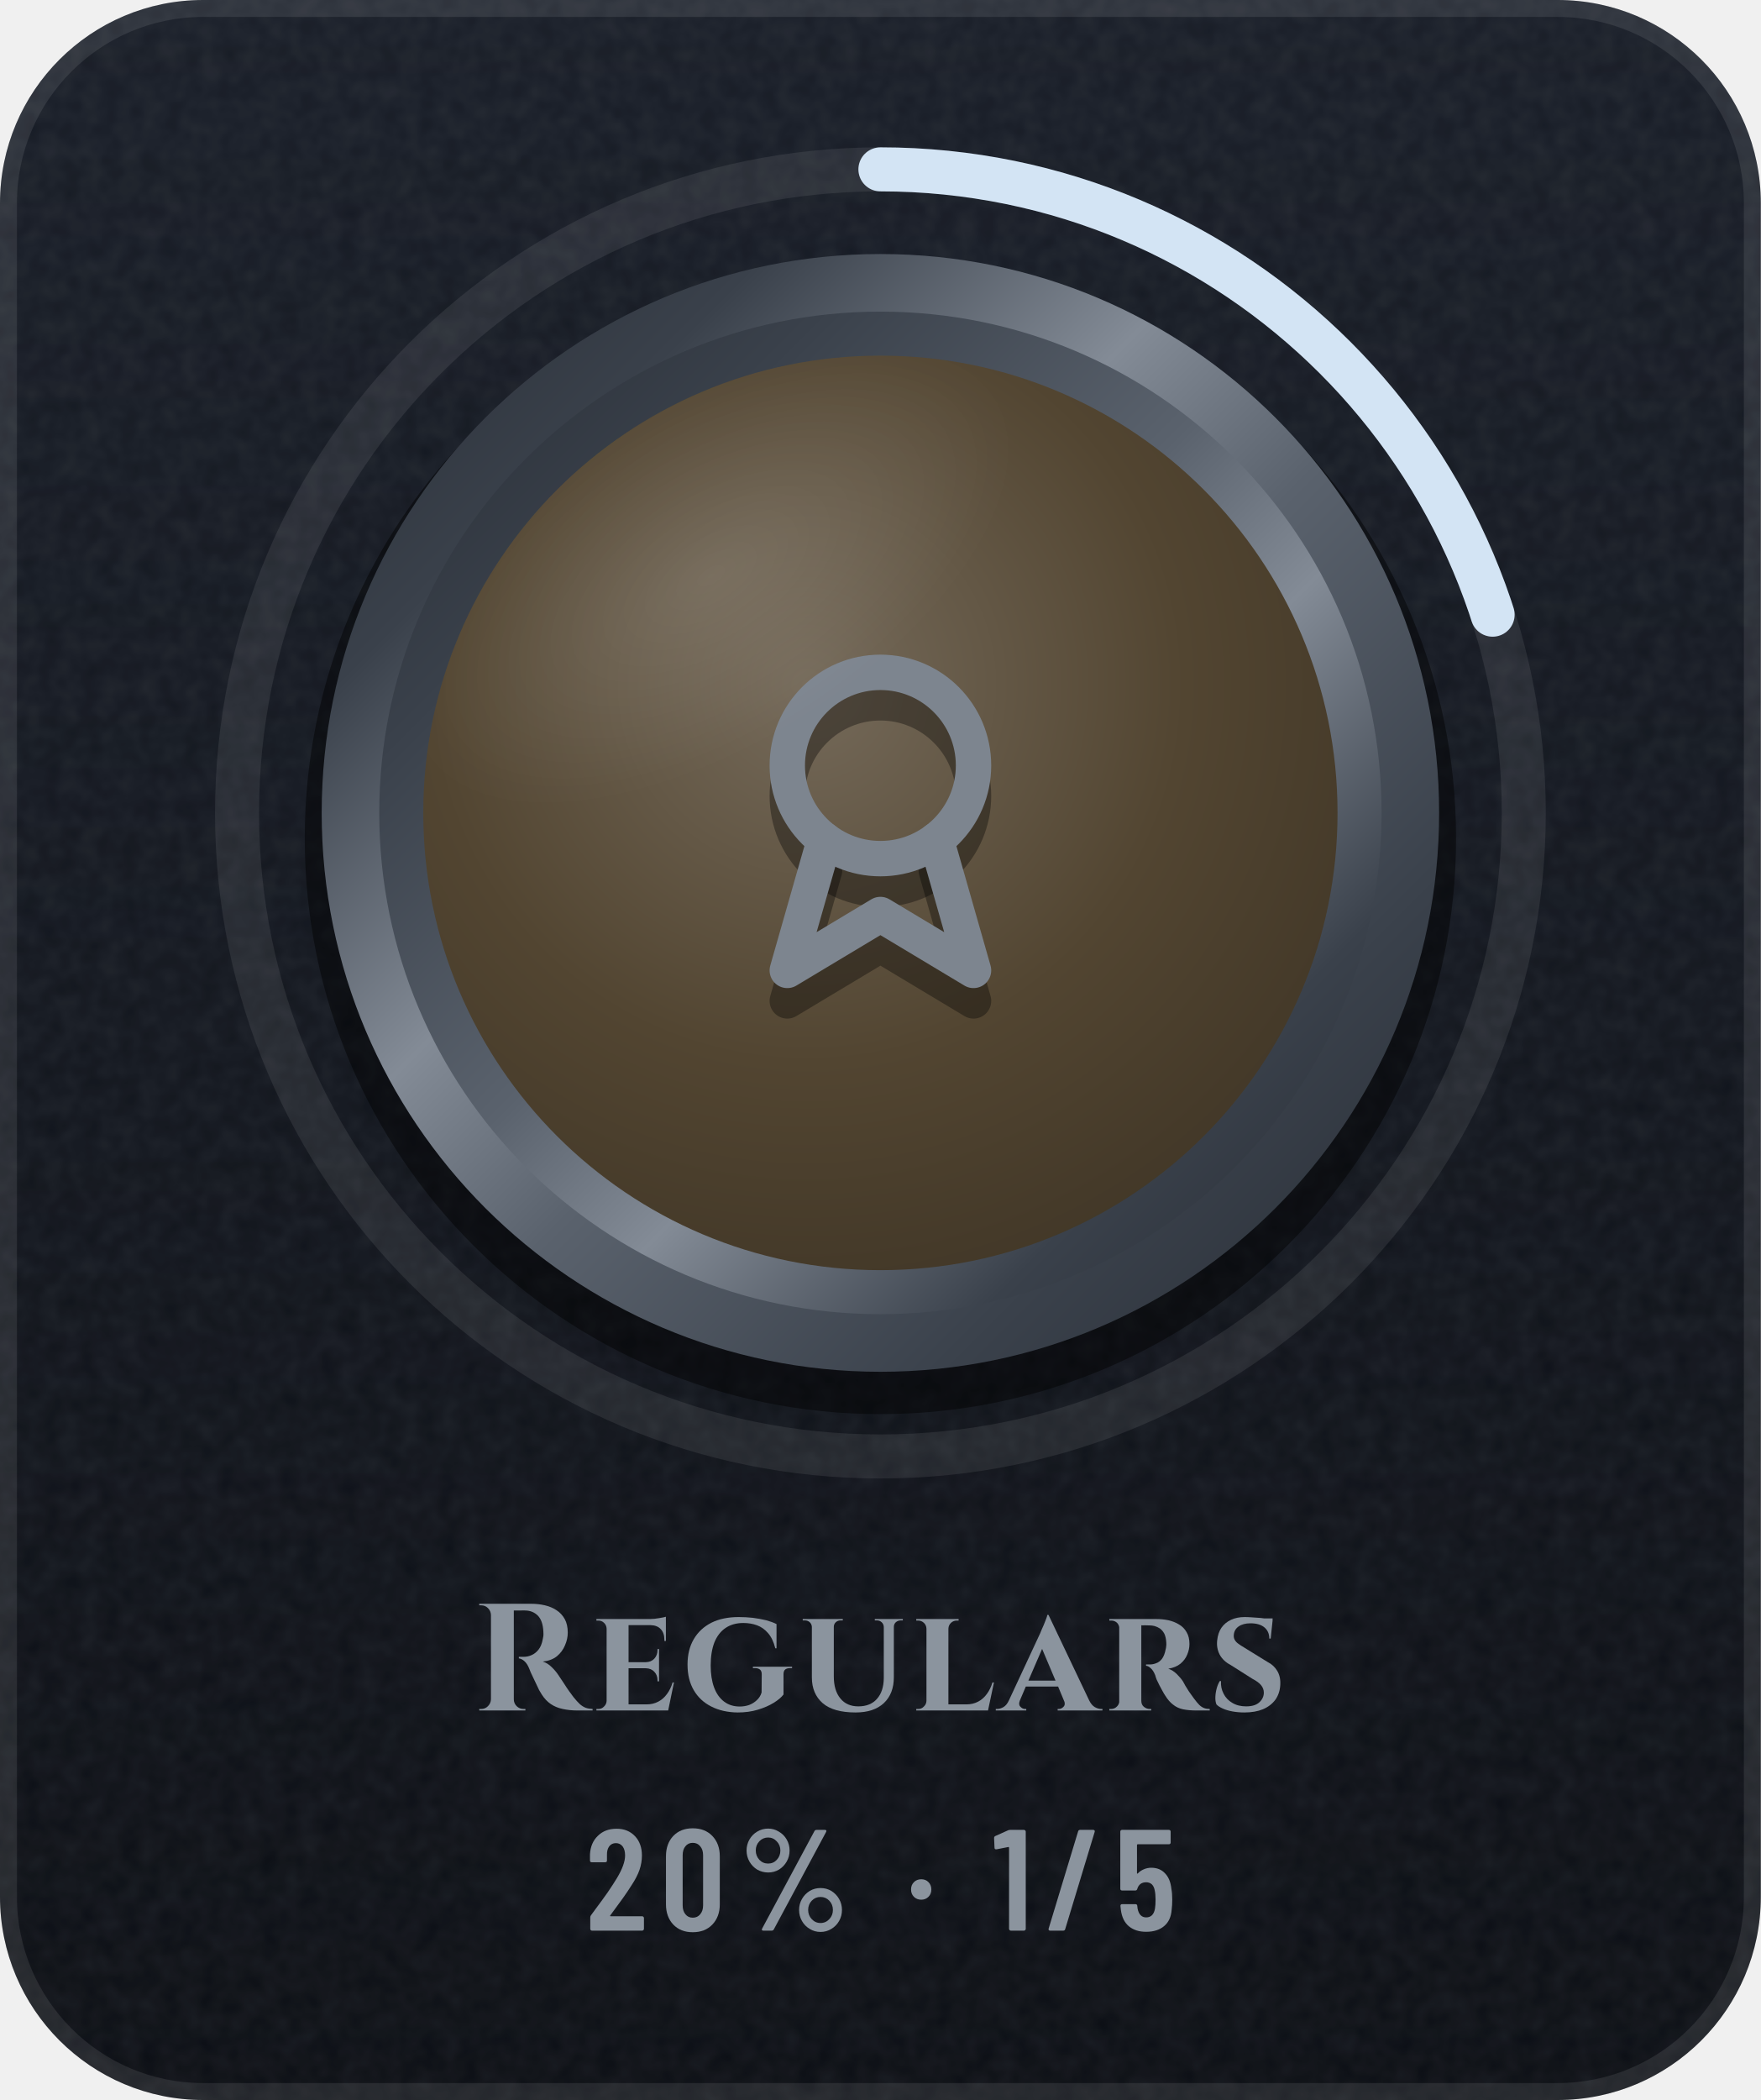
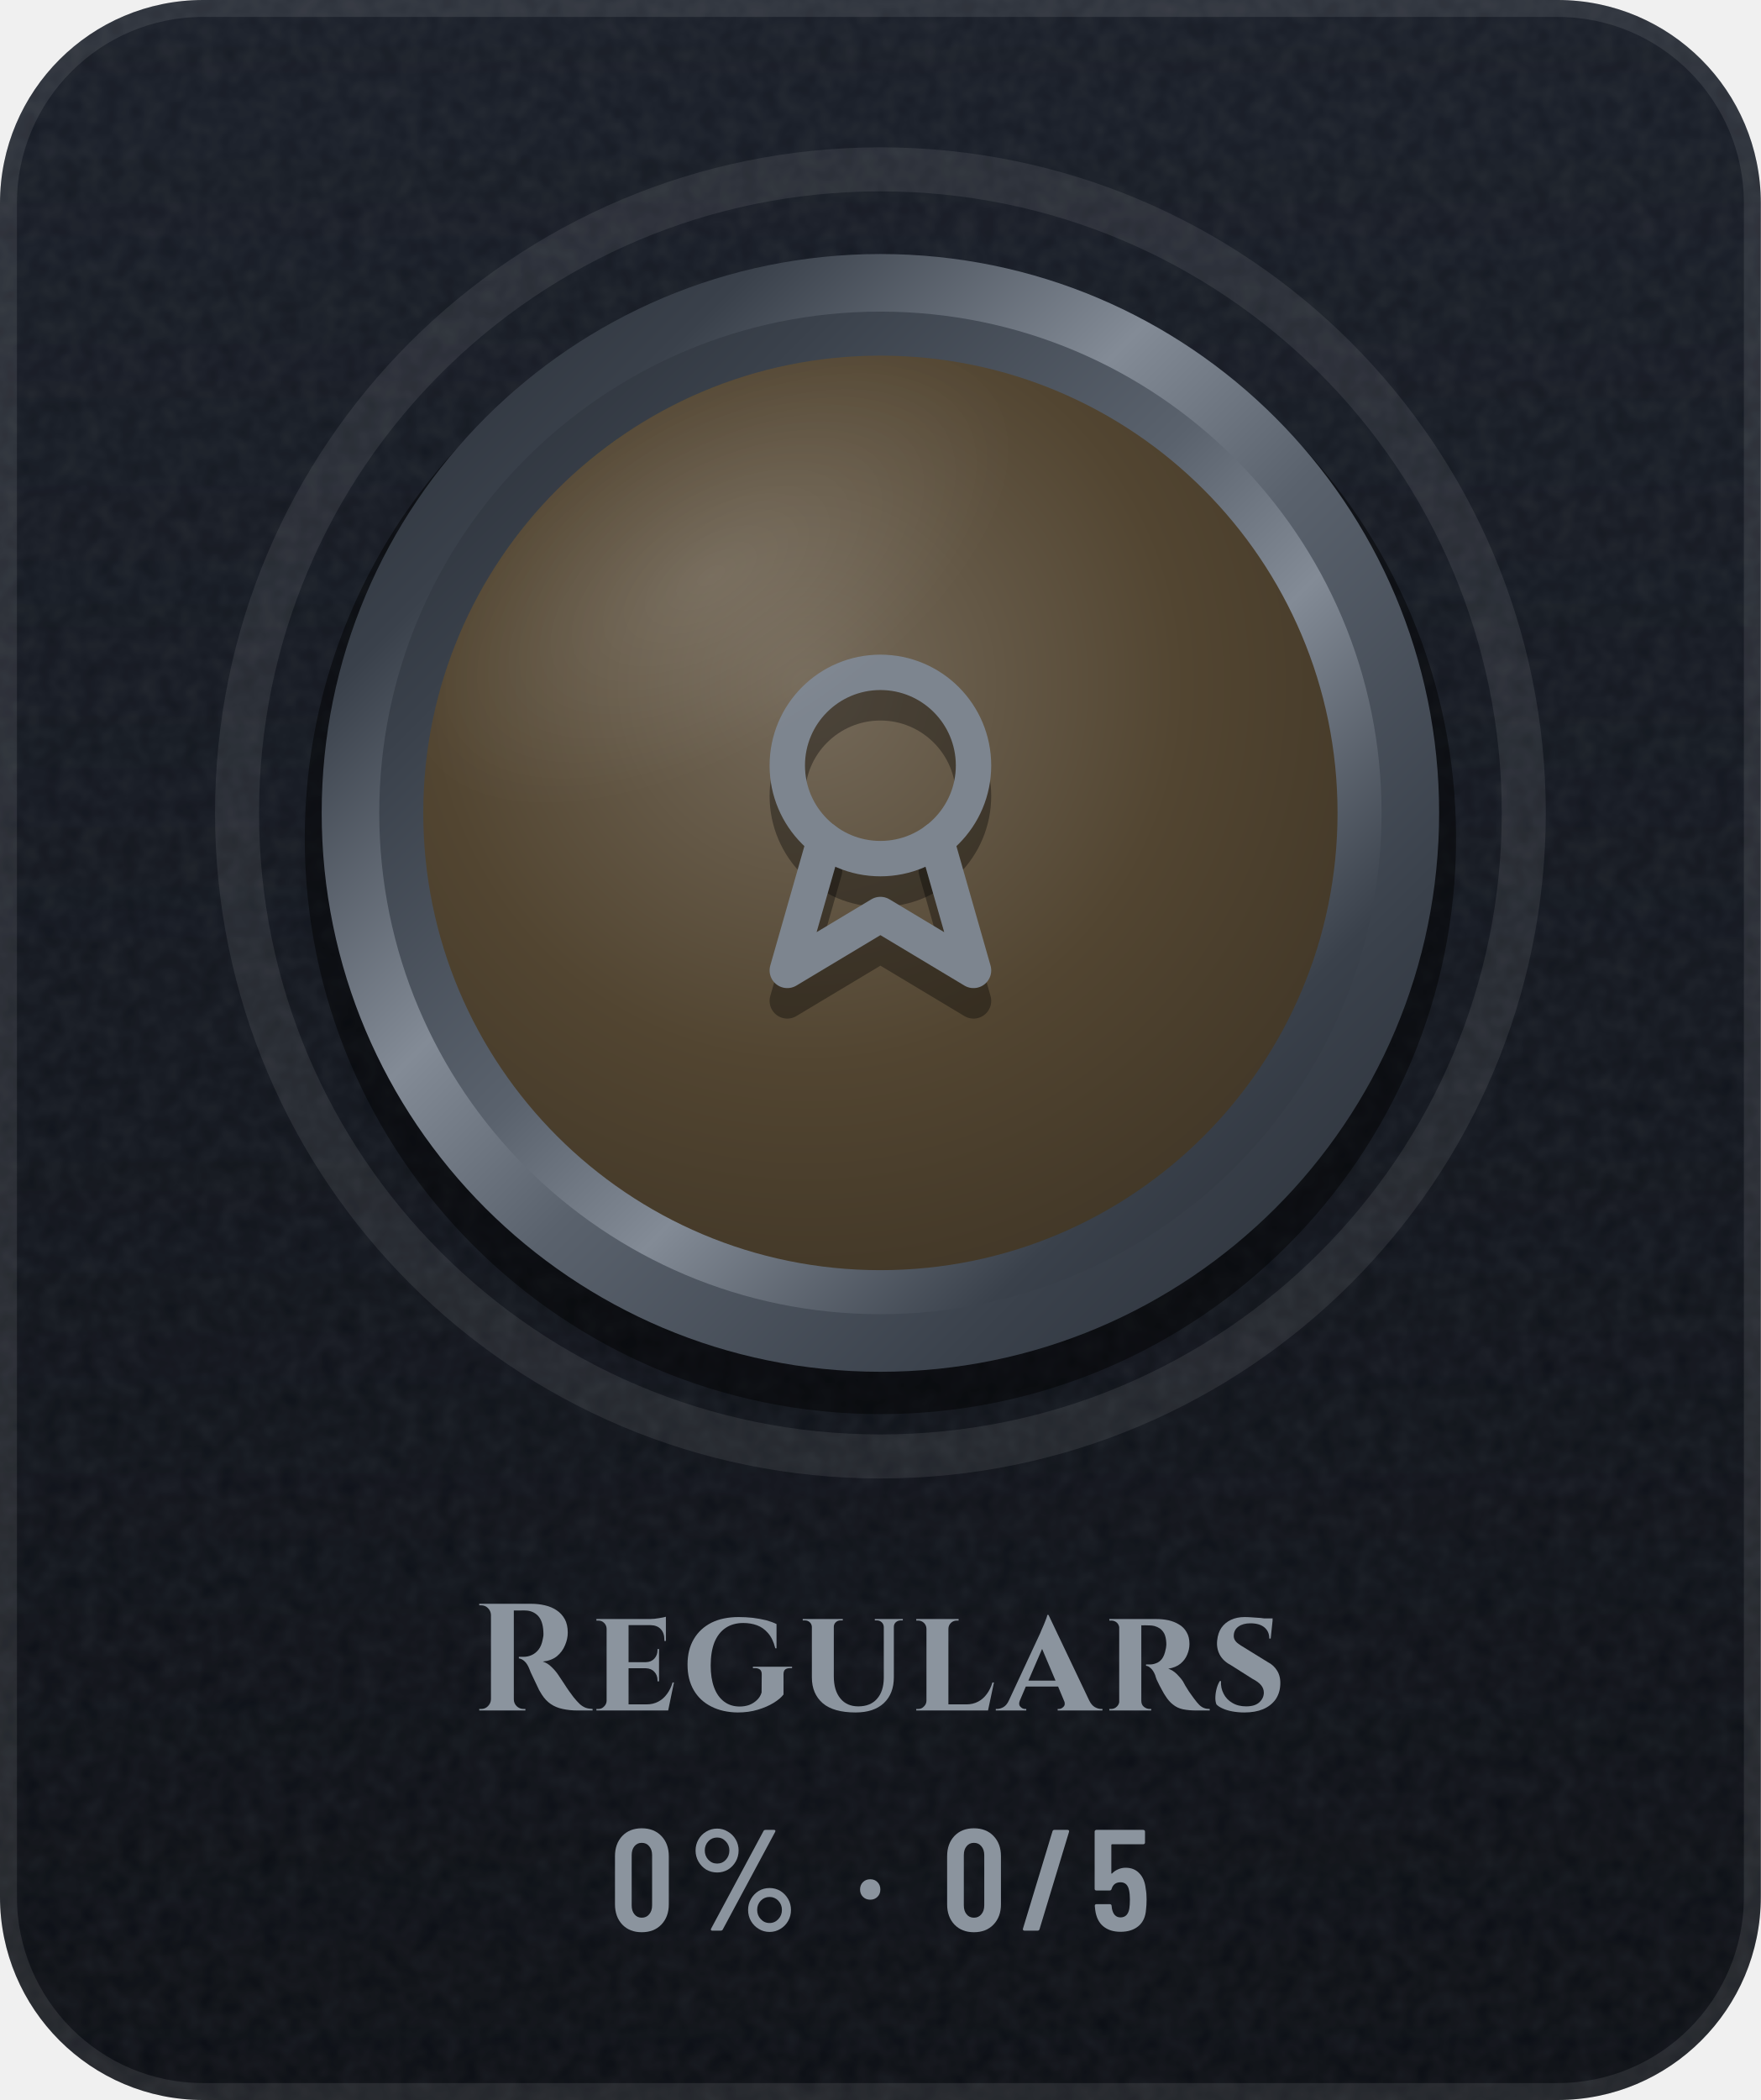
- <svg xmlns="http://www.w3.org/2000/svg" width="104" height="124" viewBox="0 0 104 124" role="img" aria-label="Regulars: 20% (1 of 5)">
+ <svg xmlns="http://www.w3.org/2000/svg" width="104" height="124" viewBox="0 0 104 124" role="img" aria-label="Regulars: 0% (0 of 5)">
  <defs>
    <linearGradient id="bg" x1="0" y1="0" x2="0" y2="1">
      <stop offset="0" stop-color="#171C26" />
      <stop offset="1" stop-color="#0A0D13" />
    </linearGradient>
    <clipPath id="card">
      <rect width="104" height="124" rx="12" />
    </clipPath>
    <filter id="grain" x="0" y="0" width="100%" height="100%">
      <feTurbulence type="fractalNoise" baseFrequency=".85" numOctaves="2" stitchTiles="stitch" />
      <feColorMatrix values="0 0 0 0 1 0 0 0 0 1 0 0 0 0 1 0 0 0 .07 0" />
    </filter>
    <radialGradient id="glow" cx=".5" cy=".5" r=".5">
      <stop offset="0" stop-color="#5A626D" stop-opacity="0" />
      <stop offset="1" stop-color="#5A626D" stop-opacity="0" />
    </radialGradient>
    <linearGradient id="mh" x1="0" y1="0" x2="1" y2="0">
      <stop offset="0" stop-color="#252A32" />
      <stop offset="0.2" stop-color="#3A414B" />
      <stop offset="0.4" stop-color="#838B96" />
      <stop offset="0.54" stop-color="#5A626D" />
      <stop offset="0.78" stop-color="#3A414B" />
      <stop offset="1" stop-color="#252A32" />
    </linearGradient>
    <linearGradient id="md" x1="0" y1="0" x2="1" y2="1">
      <stop offset="0" stop-color="#252A32" />
      <stop offset="0.2" stop-color="#3A414B" />
      <stop offset="0.4" stop-color="#838B96" />
      <stop offset="0.54" stop-color="#5A626D" />
      <stop offset="0.78" stop-color="#3A414B" />
      <stop offset="1" stop-color="#252A32" />
    </linearGradient>
    <linearGradient id="mdr" x1="1" y1="1" x2="0" y2="0">
      <stop offset="0" stop-color="#252A32" />
      <stop offset="0.2" stop-color="#3A414B" />
      <stop offset="0.4" stop-color="#838B96" />
      <stop offset="0.54" stop-color="#5A626D" />
      <stop offset="0.78" stop-color="#3A414B" />
      <stop offset="1" stop-color="#252A32" />
    </linearGradient>
    <linearGradient id="dia" x1="0" y1="0" x2="1" y2="0">
      <stop offset="0" stop-color="#6CCBFF" />
      <stop offset=".5" stop-color="#C4B2FF" />
      <stop offset="1" stop-color="#F29BDD" />
    </linearGradient>
    <linearGradient id="pb" x1="0" y1="0" x2="1" y2="0">
      <stop offset="0" stop-color="#8F5125" />
      <stop offset="1" stop-color="#F5C69A" />
    </linearGradient>
    <linearGradient id="shg" x1="0" y1="0" x2="1" y2="0">
      <stop offset="0" stop-color="#FFFFFF" stop-opacity="0" />
      <stop offset=".5" stop-color="#FFFFFF" stop-opacity=".6" />
      <stop offset="1" stop-color="#FFFFFF" stop-opacity="0" />
    </linearGradient>
    <radialGradient id="en" cx=".42" cy=".36" r=".75">
      <stop offset="0" stop-color="#756A5A" />
      <stop offset=".55" stop-color="#524531" />
      <stop offset="1" stop-color="#3E3425" />
    </radialGradient>
    <linearGradient id="ig" gradientUnits="userSpaceOnUse" x1="0" y1="34" x2="0" y2="62">
      <stop offset="0" stop-color="#7D858F" />
      <stop offset="1" stop-color="#4E5661" />
    </linearGradient>
    <radialGradient id="gl" cx=".5" cy=".5" r=".5">
      <stop offset="0" stop-color="#FFFFFF" stop-opacity=".45" />
      <stop offset="1" stop-color="#FFFFFF" stop-opacity="0" />
    </radialGradient>
    <clipPath id="fc">
      <circle cx="52" cy="48" r="27" />
    </clipPath>
  </defs>
  <g clip-path="url(#card)">
    <rect width="104" height="124" fill="url(#bg)" />
    <rect width="104" height="124" filter="url(#grain)" />
  </g>
  <rect x=".5" y=".5" width="103" height="123" rx="11.5" fill="none" stroke="#FFFFFF" stroke-opacity=".09" />
  <circle cx="52" cy="48" r="48" fill="url(#glow)" />
  <circle cx="52" cy="48" r="38" fill="none" stroke="#FFFFFF" stroke-opacity=".08" stroke-width="2.6" />
-   <circle cx="52" cy="48" r="38" fill="none" stroke="#D3E4F4" stroke-width="2.6" stroke-linecap="round" stroke-dasharray="47.8 238.8" transform="rotate(-90 52 48)" />
  <circle cx="52" cy="49.5" r="34" fill="#000000" fill-opacity=".45" />
  <circle cx="52" cy="48" r="33" fill="url(#md)" />
  <circle cx="52" cy="48" r="29.6" fill="url(#mdr)" />
  <circle cx="52" cy="48" r="27" fill="url(#en)" />
  <g transform="translate(38.8 36) scale(1.1)" fill="none" stroke="#000000" stroke-width="1.9" stroke-linecap="round" stroke-linejoin="round" stroke-opacity=".35">
    <circle cx="12" cy="10" r="5" />
    <path d="M9 14l-2 7 5-3 5 3-2-7" />
  </g>
  <g transform="translate(38.8 34.2) scale(1.1)" fill="none" stroke="url(#ig)" stroke-width="1.9" stroke-linecap="round" stroke-linejoin="round">
    <circle cx="12" cy="10" r="5" />
    <path d="M9 14l-2 7 5-3 5 3-2-7" />
  </g>
  <g clip-path="url(#fc)">
    <ellipse cx="42" cy="34" rx="20" ry="10" transform="rotate(-32 42 34)" fill="url(#gl)" opacity=".25" />
  </g>
  <g transform="translate(27.9 101) scale(0.009 -0.009)" fill="#8B949E">
    <use href="#s82" x="0" />
    <use href="#s101" x="780" />
    <use href="#s103" x="1378" />
    <use href="#s117" x="2141" />
    <use href="#s108" x="2879" />
    <use href="#s97" x="3462" />
    <use href="#s114" x="4139" />
    <use href="#s115" x="4830" />
  </g>
-   <g transform="translate(34.6 114) scale(0.0085 -0.0085)" fill="#8B949E">
-     <use href="#m50" x="0" />
-     <use href="#m48" x="519" />
-     <use href="#m37" x="1063" />
-     <use href="#m183" x="2223" />
-     <use href="#m49" x="2827" />
-     <use href="#m47" x="3195" />
-     <use href="#m53" x="3675" />
+   <g transform="translate(36 114) scale(0.0085 -0.0085)" fill="#8B949E">
+     <use href="#m48" x="0" />
+     <use href="#m37" x="544" />
+     <use href="#m183" x="1704" />
+     <use href="#m48" x="2308" />
+     <use href="#m47" x="2852" />
+     <use href="#m53" x="3332" />
  </g>
  <defs>
    <path id="m37" d="M54 557Q54 598 74 633Q94 668 128 688Q163 709 204 709Q244 709 278 688Q313 668 333 633Q353 598 353 557Q353 515 333 480Q313 445 279 424Q245 404 204 404Q163 404 128 424Q94 445 74 480Q54 515 54 557ZM162 14 526 692Q530 700 541 700H599Q606 700 608 696Q610 692 607 686L243 8Q239 0 228 0H170Q163 0 161 4Q159 8 162 14ZM289 557Q289 594 264 620Q239 647 204 647Q168 647 143 621Q118 595 118 557Q118 519 143 492Q168 466 204 466Q240 466 264 492Q289 519 289 557ZM419 144Q419 185 439 220Q459 255 493 276Q527 296 568 296Q609 296 643 276Q677 255 697 220Q717 185 717 144Q717 102 697 67Q677 32 643 12Q609 -9 568 -9Q527 -9 493 12Q459 32 439 67Q419 102 419 144ZM654 144Q654 182 629 208Q604 234 568 234Q532 234 507 208Q482 182 482 144Q482 106 507 80Q532 53 568 53Q604 53 629 80Q654 106 654 144Z" />
    <path id="m47" d="M21 14 226 690Q229 700 239 700H331Q337 700 340 696Q343 692 341 686L136 10Q133 0 123 0H31Q25 0 22 4Q19 8 21 14Z" />
    <path id="m48" d="M38 183V517Q38 604 89 658Q140 711 224 711Q309 711 360 658Q412 604 412 517V183Q412 96 360 42Q309 -11 224 -11Q140 -11 89 42Q38 96 38 183ZM296 176V524Q296 563 276 586Q257 610 224 610Q192 610 173 586Q154 563 154 524V176Q154 137 173 114Q192 90 224 90Q257 90 276 114Q296 137 296 176Z" />
-     <path id="m49" d="M122 700H218Q223 700 226 696Q230 693 230 688V12Q230 7 226 4Q223 0 218 0H126Q121 0 118 4Q114 7 114 12V576Q114 578 112 580Q111 582 109 581L27 565H24Q13 565 13 576L10 643Q10 653 18 657L107 697Q114 700 122 700Z" />
-     <path id="m50" d="M173 100H392Q397 100 400 96Q404 93 404 88V12Q404 7 400 4Q397 0 392 0H43Q38 0 34 4Q31 7 31 12V92Q31 101 36 107L75 160Q114 212 152 266Q189 320 215 363Q273 459 273 522Q273 562 256 585Q238 608 209 608Q180 608 163 586Q146 563 147 526V487Q147 482 144 478Q140 475 135 475H41Q36 475 32 478Q29 482 29 487V530Q33 610 84 659Q134 708 214 708Q293 708 342 656Q390 605 390 521Q390 471 373 422Q356 373 319 317Q294 277 260 229Q225 181 214 166Q184 126 170 106Q168 104 169 102Q170 100 173 100Z" />
    <path id="m53" d="M400 216Q400 175 396 146Q391 72 344 32Q297 -8 219 -8Q145 -8 99 30Q53 68 43 144L40 172Q40 184 52 184H144Q156 184 157 172Q157 166 159 154Q171 92 219 92Q244 92 260 108Q275 124 280 153Q284 178 284 217Q284 254 278 281Q273 307 258 322Q242 336 219 336Q171 336 157 290Q154 279 144 279H51Q46 279 42 282Q39 286 39 291V688Q39 693 42 696Q46 700 51 700H377Q382 700 386 696Q389 693 389 688V612Q389 607 386 604Q382 600 377 600H160Q155 600 155 595V400Q155 397 157 396Q159 396 161 398Q178 416 202 426Q227 437 254 437Q314 437 350 398Q387 360 394 290Q400 259 400 216Z" />
    <path id="m183" d="M37 286Q37 317 57 337Q77 357 108 357Q139 357 158 337Q178 317 178 286Q178 255 158 235Q138 215 108 215Q77 215 57 235Q37 255 37 286Z" />
    <path id="s82" d="M122 73V627Q121 653 102 672Q84 690 58 690H45V700H388Q433 700 476 690Q519 680 552 658Q586 636 606 600Q626 564 626 511Q626 469 608 428Q591 386 555 356Q519 327 462 321Q494 311 520 285Q547 259 564 233Q565 231 576 215Q586 199 602 176Q617 152 634 128Q651 104 665 86Q687 59 705 42Q723 26 743 18Q763 11 789 10V0H691Q637 0 593 10Q549 19 515 42Q481 65 456 104Q448 116 438 134Q429 153 419 174Q409 195 400 214Q390 234 383 250Q376 266 373 275Q360 307 342 323Q325 339 305 342V352H336Q363 352 388 363Q414 374 434 399Q454 424 462 468Q464 477 466 489Q467 501 466 516Q463 588 430 622Q397 655 348 656Q334 657 318 656Q301 656 288 656H272V73Q272 47 291 28Q310 10 336 10H348V0H45V10H58Q84 10 102 28Q121 47 122 73Z" />
    <path id="s97" d="M319 627 586 66Q601 35 623 22Q645 10 665 10H673V0H379V10H387Q404 10 418 25Q429 36 424 56L382 157H170L130 63Q121 38 134 25Q148 10 165 10H173V0H-27V10H-19Q1 10 23 22Q45 35 59 66L264 506Q266 512 273 528Q280 543 288 562Q296 582 303 600Q310 617 311 627ZM187 196H365L277 404Z" />
    <path id="s101" d="M543 184 505 0H34V10H47Q69 10 84 26Q100 41 101 63V537Q100 560 84 575Q69 590 47 590H34V600H385Q414 600 446 606Q478 611 490 615V456H480V465Q480 509 456 534Q433 559 389 560H245V317H359Q394 318 414 340Q435 363 435 396V403H445V191H435V199Q435 232 414 254Q394 276 359 277H245V40H363Q406 40 440 58Q473 75 497 108Q521 140 534 184Z" />
    <path id="s103" d="M370 613Q416 613 462 608Q509 602 550 592Q590 581 618 567V408H610Q594 472 562 508Q531 544 490 559Q449 574 401 574Q331 574 283 541Q235 508 210 446Q186 383 186 295Q186 212 208 152Q230 92 273 59Q316 26 377 26Q409 26 438 36Q467 47 489 68Q511 88 520 118L521 238Q521 258 510 268Q498 278 477 278H463V287H720V278H707Q683 278 672 266Q664 256 664 238V105Q643 77 599 50Q555 23 495 5Q435 -13 364 -13Q264 -12 190 26Q116 63 75 133Q34 203 34 301Q34 399 75 468Q116 538 191 576Q266 613 370 613Z" />
    <path id="s108" d="M544 184 505 0H34V10H47Q69 10 84 26Q100 41 101 63V537Q100 560 84 575Q68 590 46 590H34V600H312V590H300Q278 590 262 575Q246 560 245 537V40H363Q406 40 440 58Q473 75 497 108Q521 140 534 184Z" />
    <path id="s114" d="M106 0H41V10H53Q75 10 91 26Q103 38 106 54V547Q103 564 91 576Q75 590 54 590H41V600H349Q390 600 429 592Q468 583 499 564Q530 546 548 514Q567 483 567 436Q567 401 552 366Q538 332 508 307Q477 282 428 274Q457 265 484 239Q510 213 525 190Q529 182 539 164Q549 147 564 124Q580 102 597 78Q617 51 632 36Q647 22 663 16Q679 10 700 10V0H616Q562 0 524 8Q487 16 460 38Q432 59 409 96Q400 109 390 128Q380 146 370 165Q360 184 352 202Q345 220 342 232Q329 264 312 278Q296 293 282 293V302H307Q328 302 348 310Q369 317 386 338Q403 360 411 402Q413 408 414 419Q416 430 415 444Q413 481 402 504Q390 526 373 538Q356 549 338 554Q321 558 308 558Q289 559 274 559Q259 558 251 559V63Q251 38 268 24Q286 10 306 10H316V0Z" />
    <path id="s115" d="M238 613Q258 613 286 611Q315 609 343 607Q356 605 367 604H422L421 594Q422 594 422 594L409 472H400Q400 518 368 545Q336 572 276 572Q228 572 198 551Q169 530 167 495Q165 477 174 462Q182 448 198 437Q213 426 232 415L389 318Q429 298 452 260Q475 222 472 168Q469 112 440 71Q410 30 358 8Q307 -13 237 -13Q194 -13 157 -6Q120 1 94 13Q67 25 53 40Q45 60 46 88Q47 117 55 146Q63 174 75 193H83Q80 148 100 110Q119 72 157 50Q195 27 248 27Q306 27 335 54Q364 81 364 117Q364 144 346 166Q329 187 289 208L147 298Q97 324 74 367Q52 410 58 461Q63 509 86 543Q110 577 149 595Q188 613 238 613Z" />
    <path id="s117" d="M290 600V591H276Q257 591 244 579Q231 567 231 548V223Q231 131 274 79Q316 27 392 27Q471 27 514 76Q558 125 559 212V548Q558 567 545 579Q532 591 514 591H500V600H684V591H671Q652 591 638 579Q625 567 625 548V218Q625 111 560 49Q494 -13 374 -13Q229 -13 158 48Q87 110 87 217V548Q86 567 73 579Q60 591 41 591H27V600Z" />
  </defs>
</svg>
